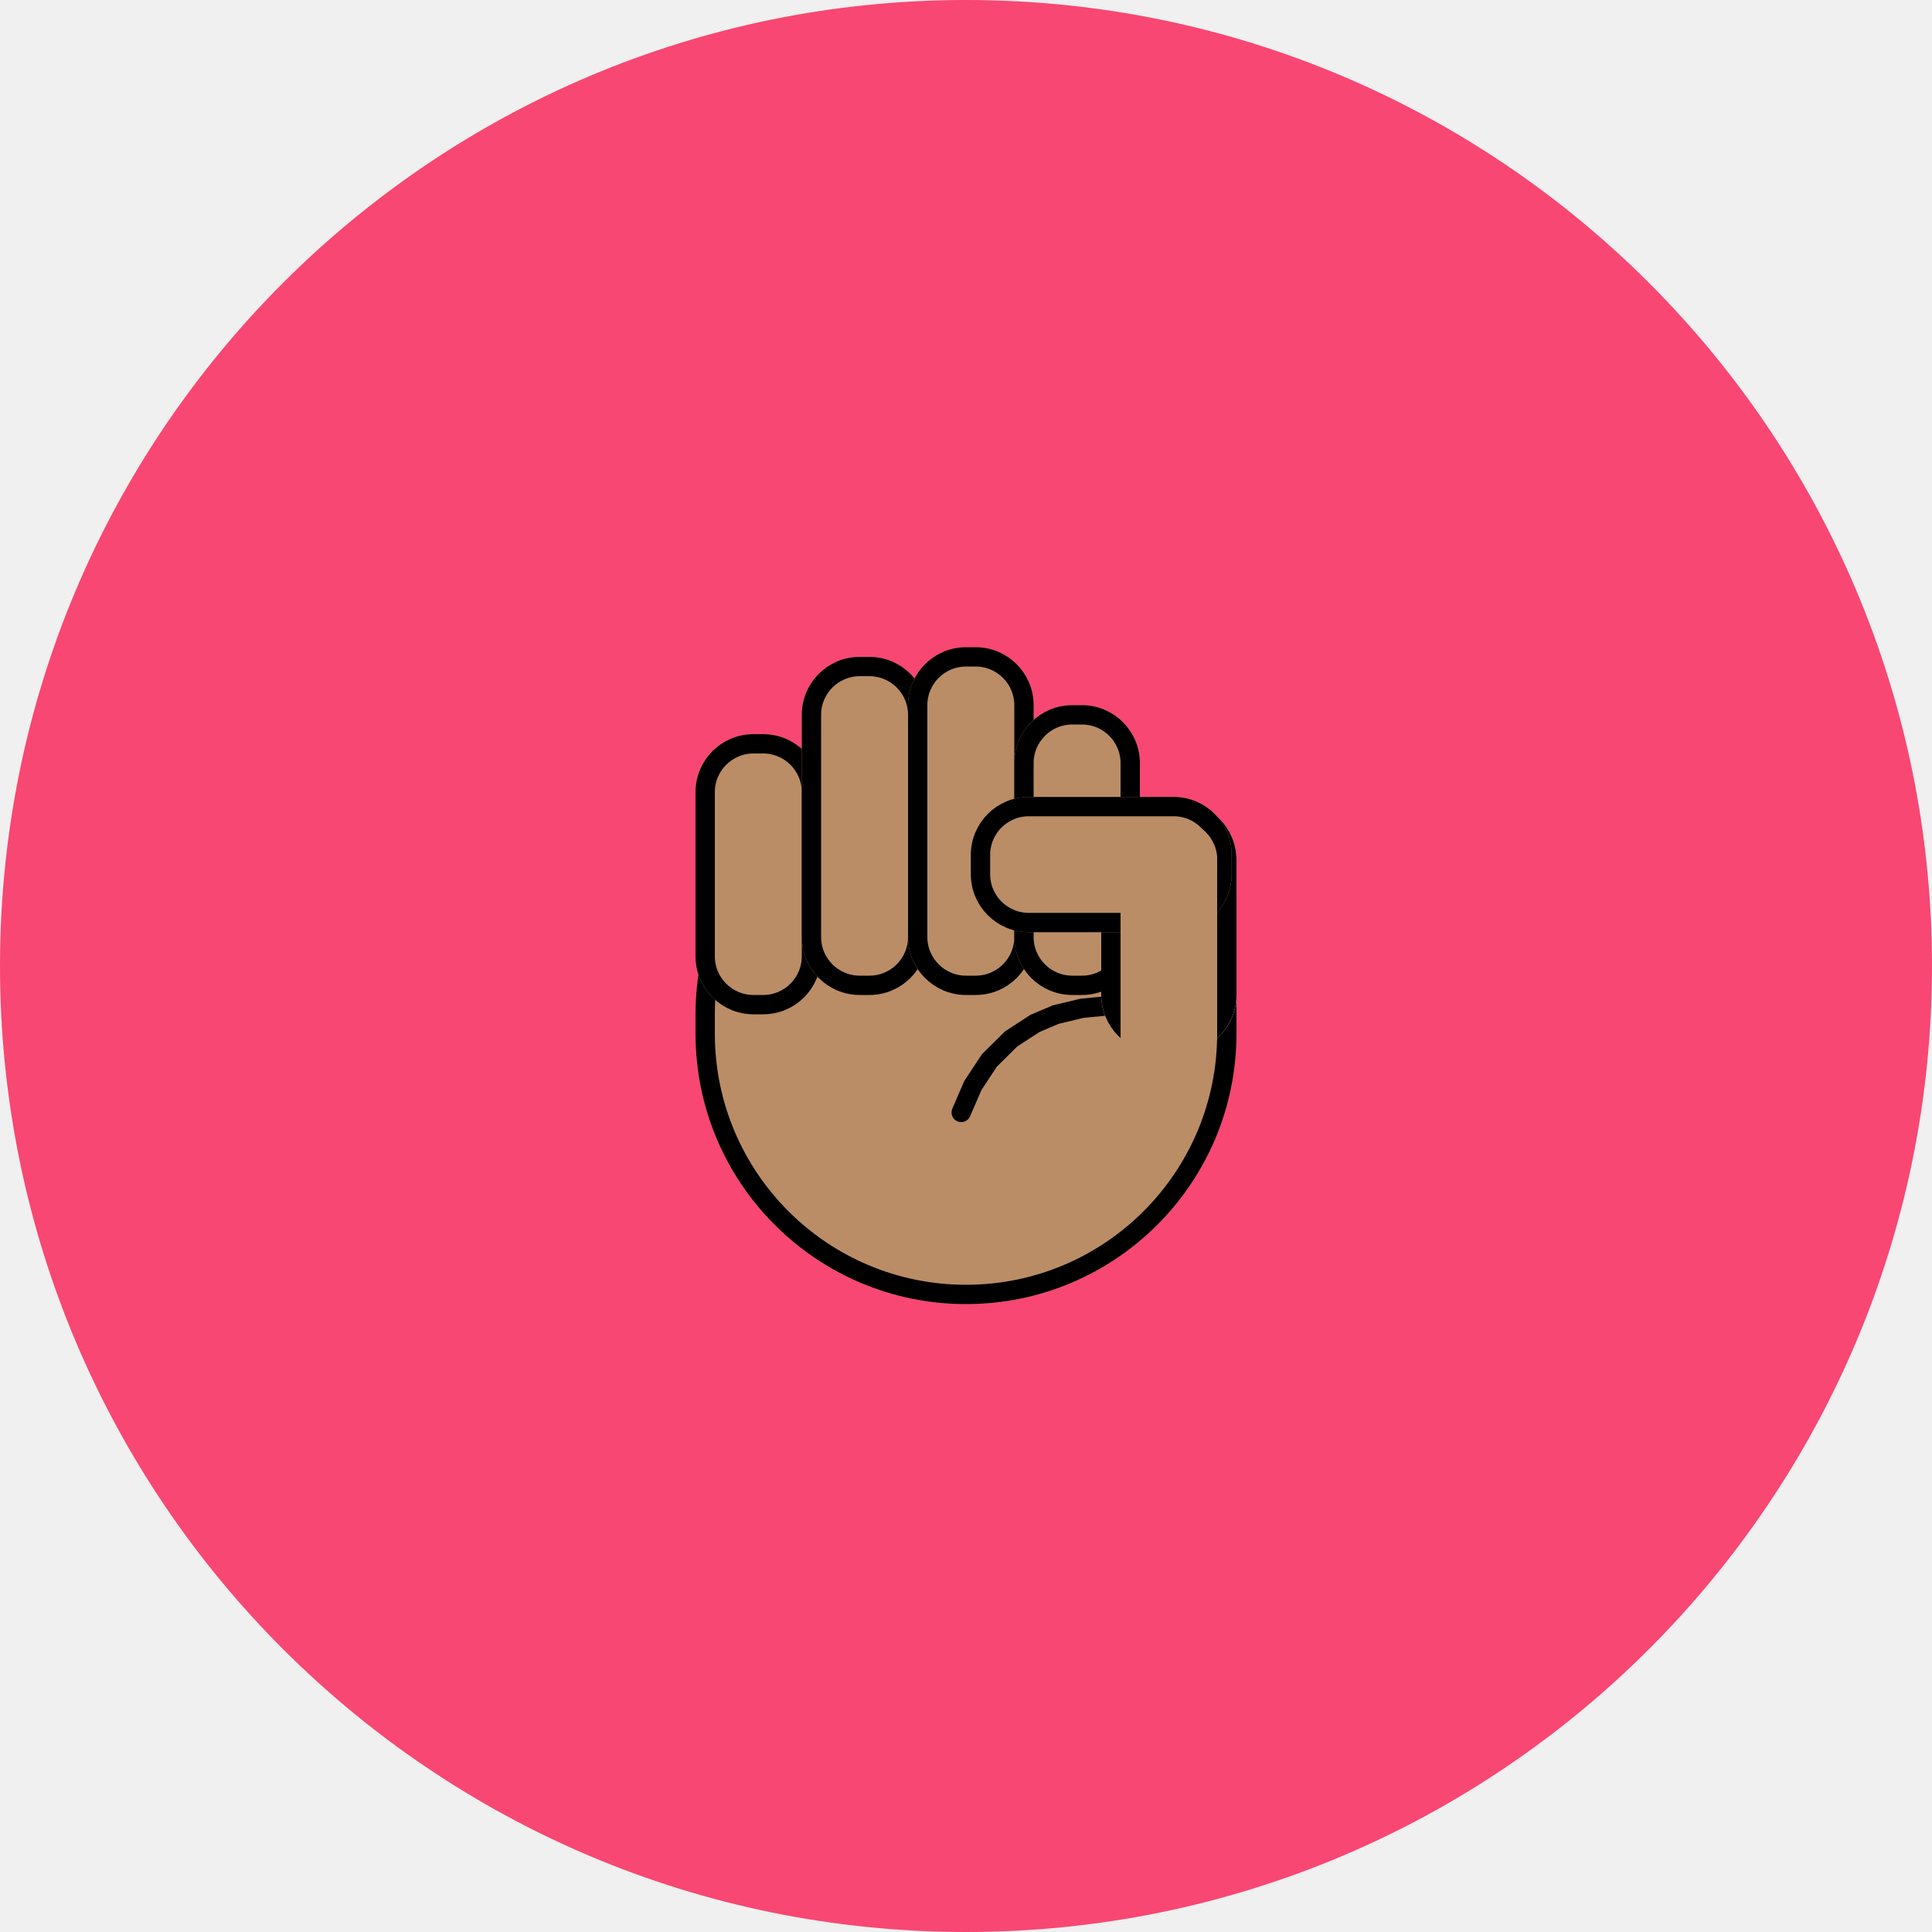
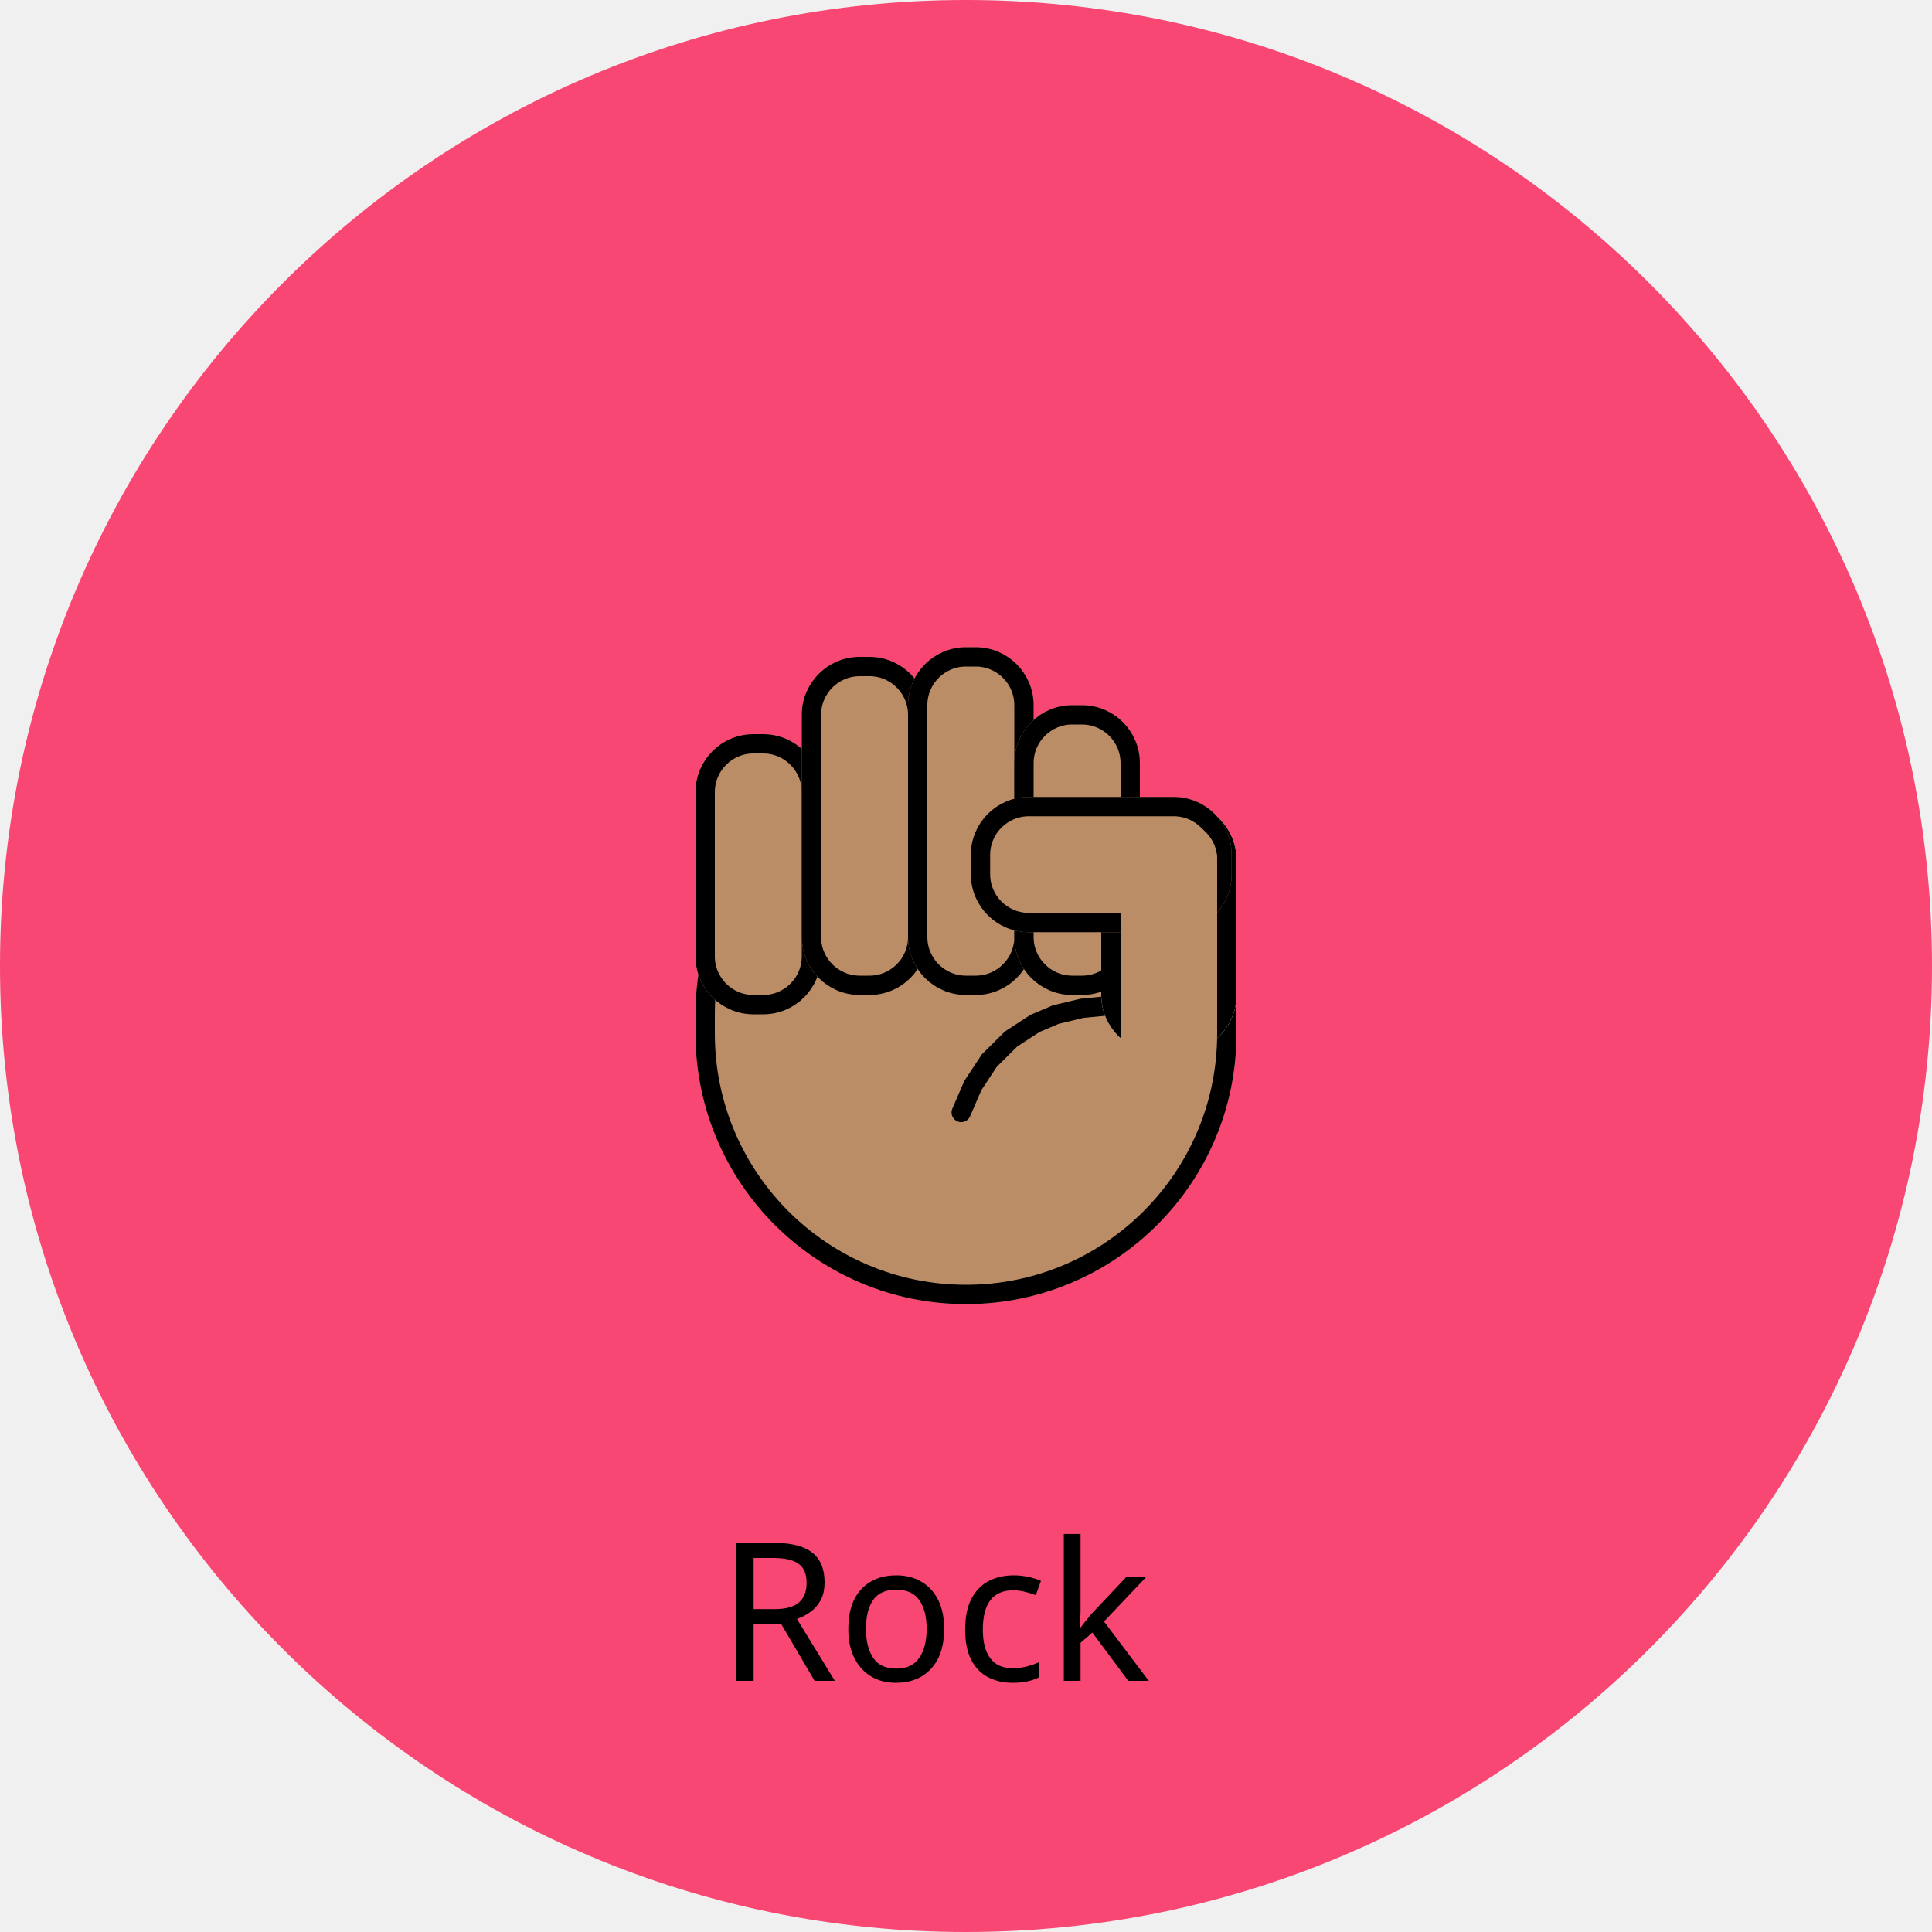
<svg xmlns="http://www.w3.org/2000/svg" width="200" height="200" viewBox="0 0 200 200">
  <defs>
-     <style>.a{fill:#f84772;}.b,.c,.e{fill:#ba8d66;}.b,.c,.d{stroke:#000;stroke-width:2px;}.c{stroke-linecap:round;}.d{fill:#fff;}.e{stroke:#ba8d66;}.f{stroke:none;}.g{fill:none;}</style>
+     <style>.a{fill:#f84772;}.b,.c,.e{fill:#ba8d66;}.b,.c,.d{stroke:#000;stroke-width:2px;}.c{stroke-linecap:round;}.d{fill:#fff;}.e{stroke:#ba8d66;}.f{font-size:20px;font-family:Phosphate-Inline, Phosphate;}.g{stroke:none;}.h{fill:none;}</style>
  </defs>
-   <g transform="translate(-237 -125)">
-     <circle class="a" cx="100" cy="100" r="100" transform="translate(237 125)" />
-     <g class="b" transform="translate(309 202)">
-       <rect class="f" width="56" height="58" rx="28" />
-       <rect class="g" x="1" y="1" width="54" height="56" rx="27" />
+   <g transform="translate(-158 -110)">
+     <g transform="translate(-79 -15)">
+       <circle class="a" cx="100" cy="100" r="100" transform="translate(237 125)" />
+       <g class="b" transform="translate(309 202)">
+         <rect class="g" width="56" height="58" rx="28" />
+         <rect class="h" x="1" y="1" width="54" height="56" rx="27" />
+       </g>
+       <g class="b" transform="translate(309 201)">
+         <rect class="g" width="13" height="29" rx="6" />
+         <rect class="h" x="1" y="1" width="11" height="27" rx="5" />
+       </g>
+       <g class="b" transform="translate(320 193)">
+         <rect class="g" width="13" height="35" rx="6" />
+         <rect class="h" x="1" y="1" width="11" height="33" rx="5" />
+       </g>
+       <g class="b" transform="translate(331 192)">
+         <rect class="g" width="13" height="36" rx="6" />
+         <rect class="h" x="1" y="1" width="11" height="34" rx="5" />
+       </g>
+       <g class="b" transform="translate(342 198)">
+         <rect class="g" width="13" height="30" rx="6" />
+         <rect class="h" x="1" y="1" width="11" height="28" rx="5" />
+       </g>
+       <path class="c" d="M0,14l.754-2.947L2.039,8.226,3.91,5.677,6.1,3.7,8.077,2.465,10.643,1.4,13.233.726,16,0" transform="translate(338.694 226.335) rotate(9)" />
+       <g class="d" transform="translate(351 208)">
+         <rect class="g" width="14" height="26" rx="6" />
+         <rect class="h" x="1" y="1" width="12" height="24" rx="5" />
+       </g>
+       <g class="b" transform="translate(337.5 221.5) rotate(-90)">
+         <rect class="g" width="14" height="27" rx="6" />
+         <rect class="h" x="1" y="1" width="12" height="25" rx="5" />
+       </g>
+       <g class="e" transform="translate(353 210)">
+         <rect class="g" width="10" height="26" rx="4" />
+         <rect class="h" x="0.5" y="0.5" width="9" height="25" rx="3.5" />
+       </g>
    </g>
-     <g class="b" transform="translate(309 201)">
-       <rect class="f" width="13" height="29" rx="6" />
-       <rect class="g" x="1" y="1" width="11" height="27" rx="5" />
-     </g>
-     <g class="b" transform="translate(320 193)">
-       <rect class="f" width="13" height="35" rx="6" />
-       <rect class="g" x="1" y="1" width="11" height="33" rx="5" />
-     </g>
-     <g class="b" transform="translate(331 192)">
-       <rect class="f" width="13" height="36" rx="6" />
-       <rect class="g" x="1" y="1" width="11" height="34" rx="5" />
-     </g>
-     <g class="b" transform="translate(342 198)">
-       <rect class="f" width="13" height="30" rx="6" />
-       <rect class="g" x="1" y="1" width="11" height="28" rx="5" />
-     </g>
-     <path class="c" d="M0,14l.754-2.947L2.039,8.226,3.91,5.677,6.1,3.7,8.077,2.465,10.643,1.4,13.233.726,16,0" transform="translate(338.694 226.335) rotate(9)" />
-     <g class="d" transform="translate(351 208)">
-       <rect class="f" width="14" height="26" rx="6" />
-       <rect class="g" x="1" y="1" width="12" height="24" rx="5" />
-     </g>
-     <g class="b" transform="translate(337.5 221.5) rotate(-90)">
-       <rect class="f" width="14" height="27" rx="6" />
-       <rect class="g" x="1" y="1" width="12" height="25" rx="5" />
-     </g>
-     <g class="e" transform="translate(353 210)">
-       <rect class="f" width="10" height="26" rx="4" />
-       <rect class="g" x="0.5" y="0.5" width="9" height="25" rx="3.5" />
-     </g>
+     <text class="f" transform="translate(227 265)">
+       <tspan x="5.28" y="19">Rock</tspan>
+     </text>
  </g>
</svg>
